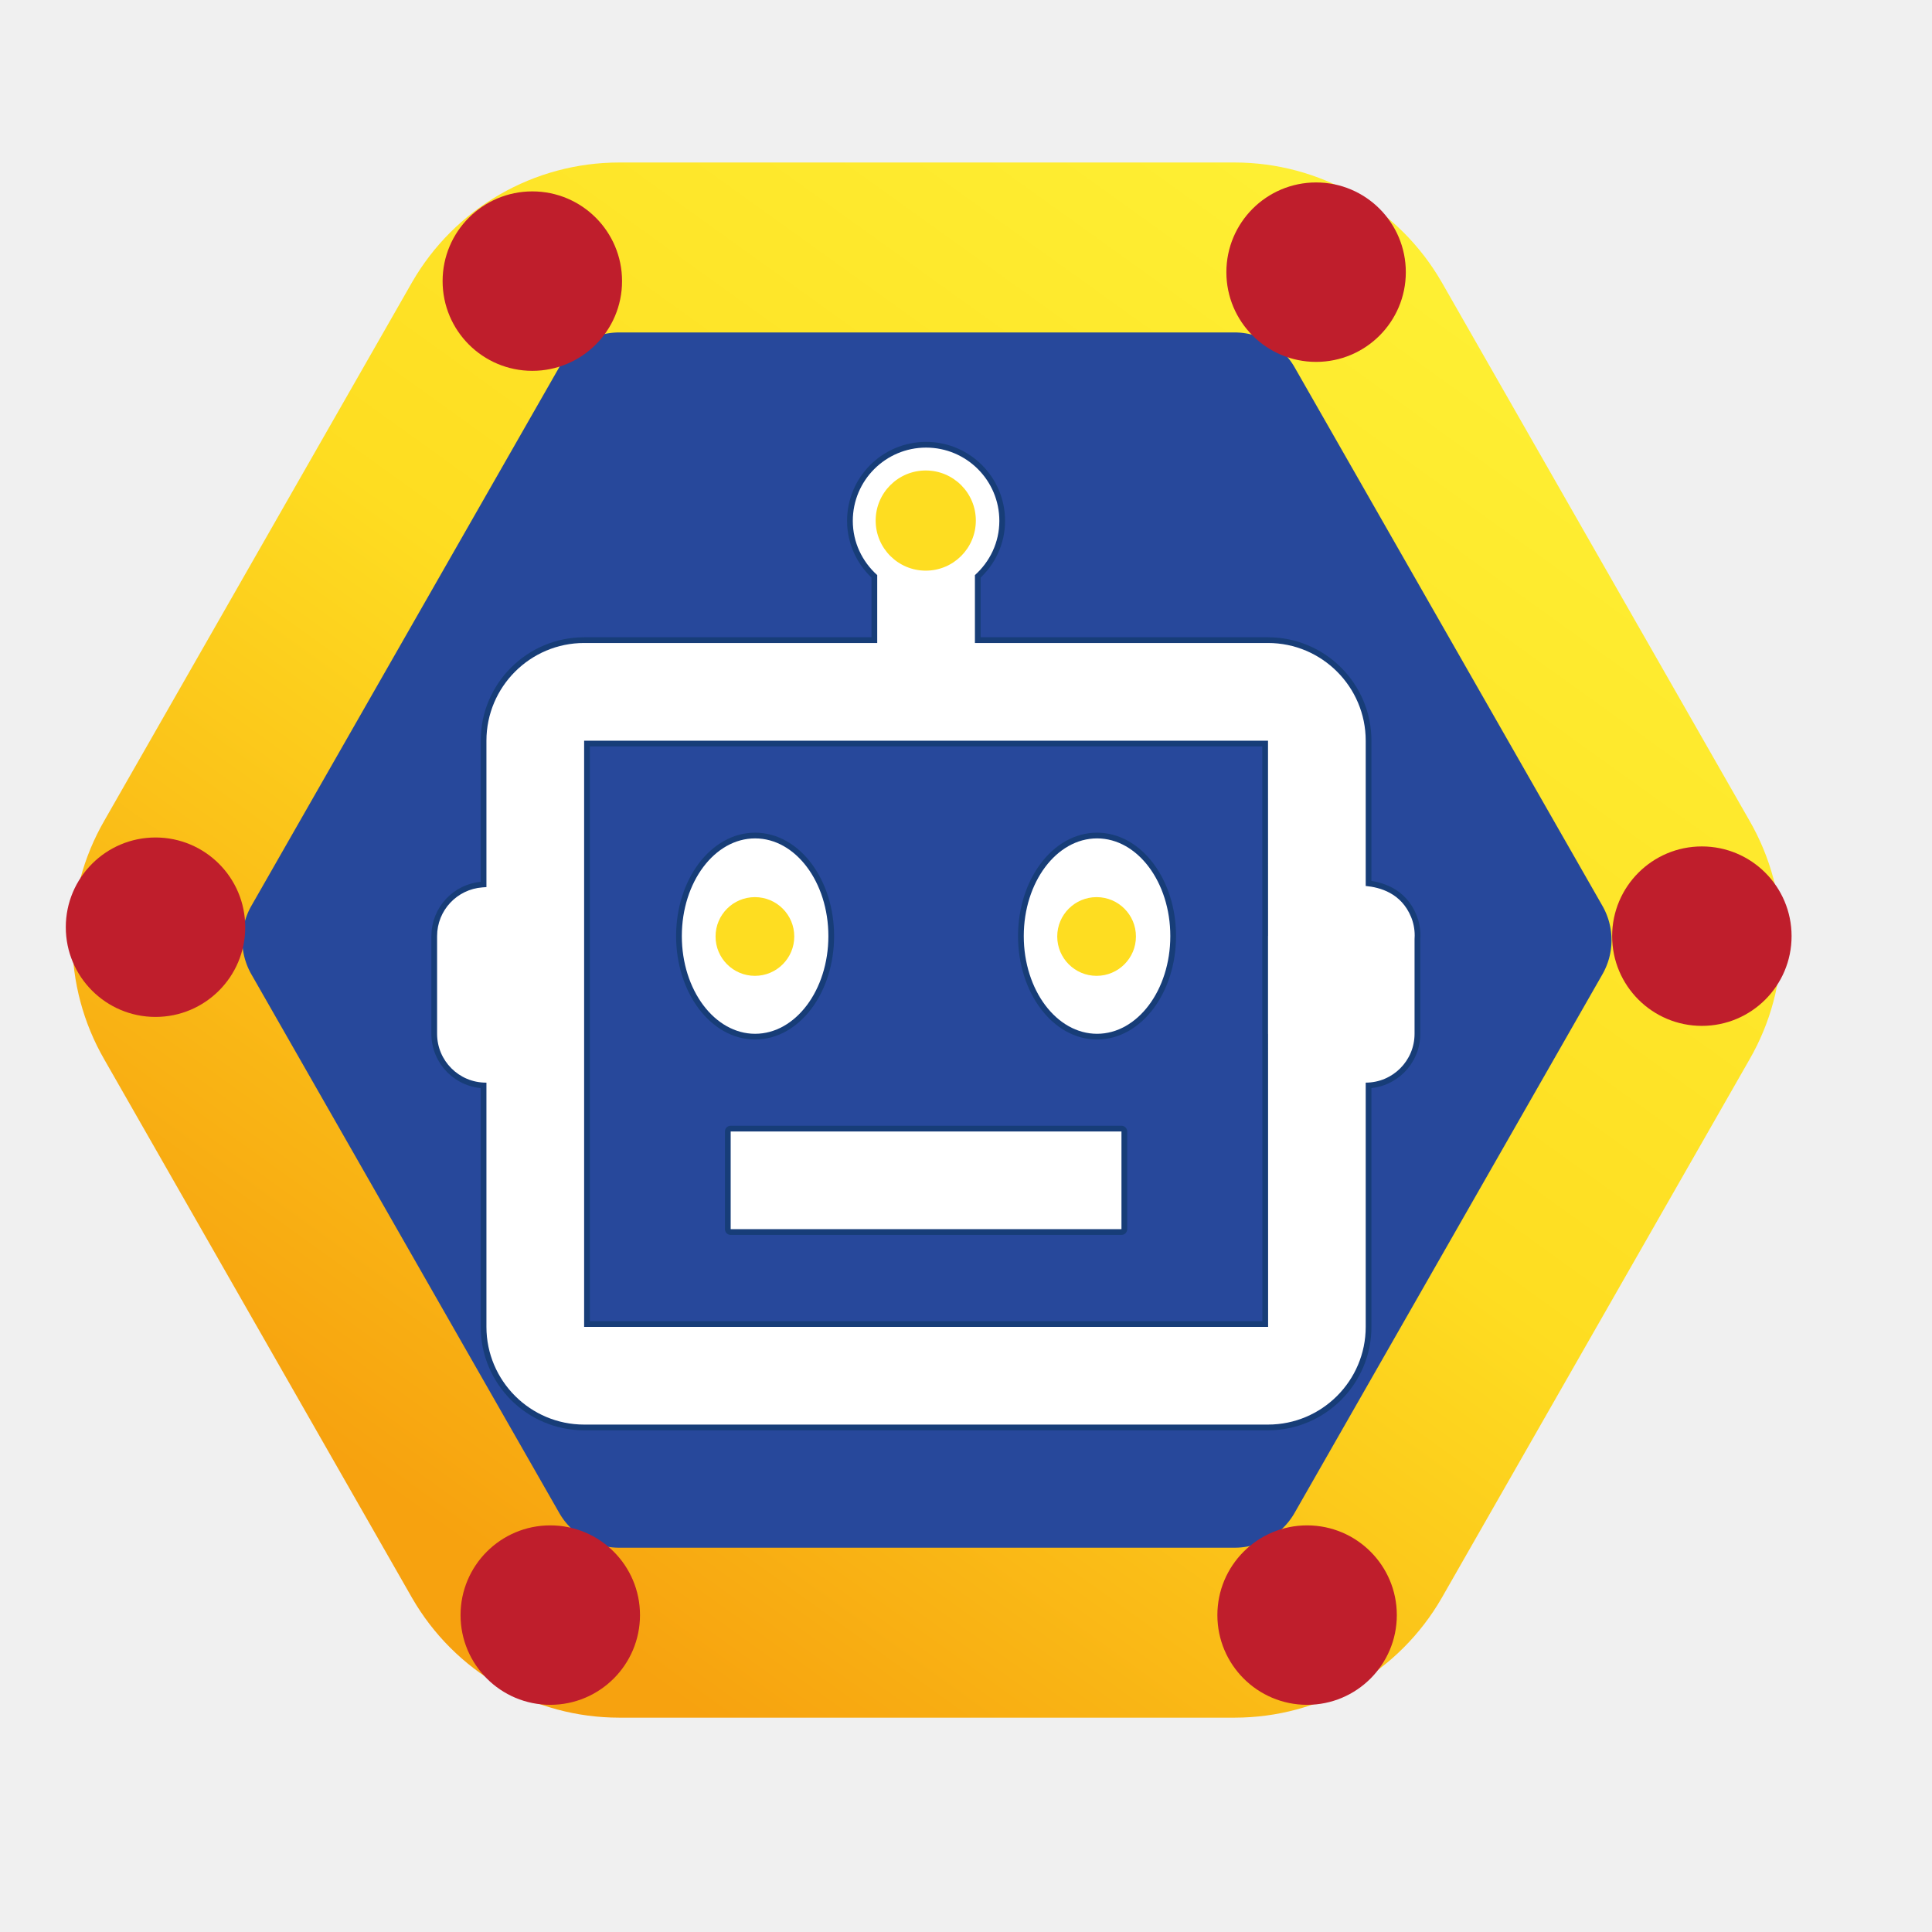
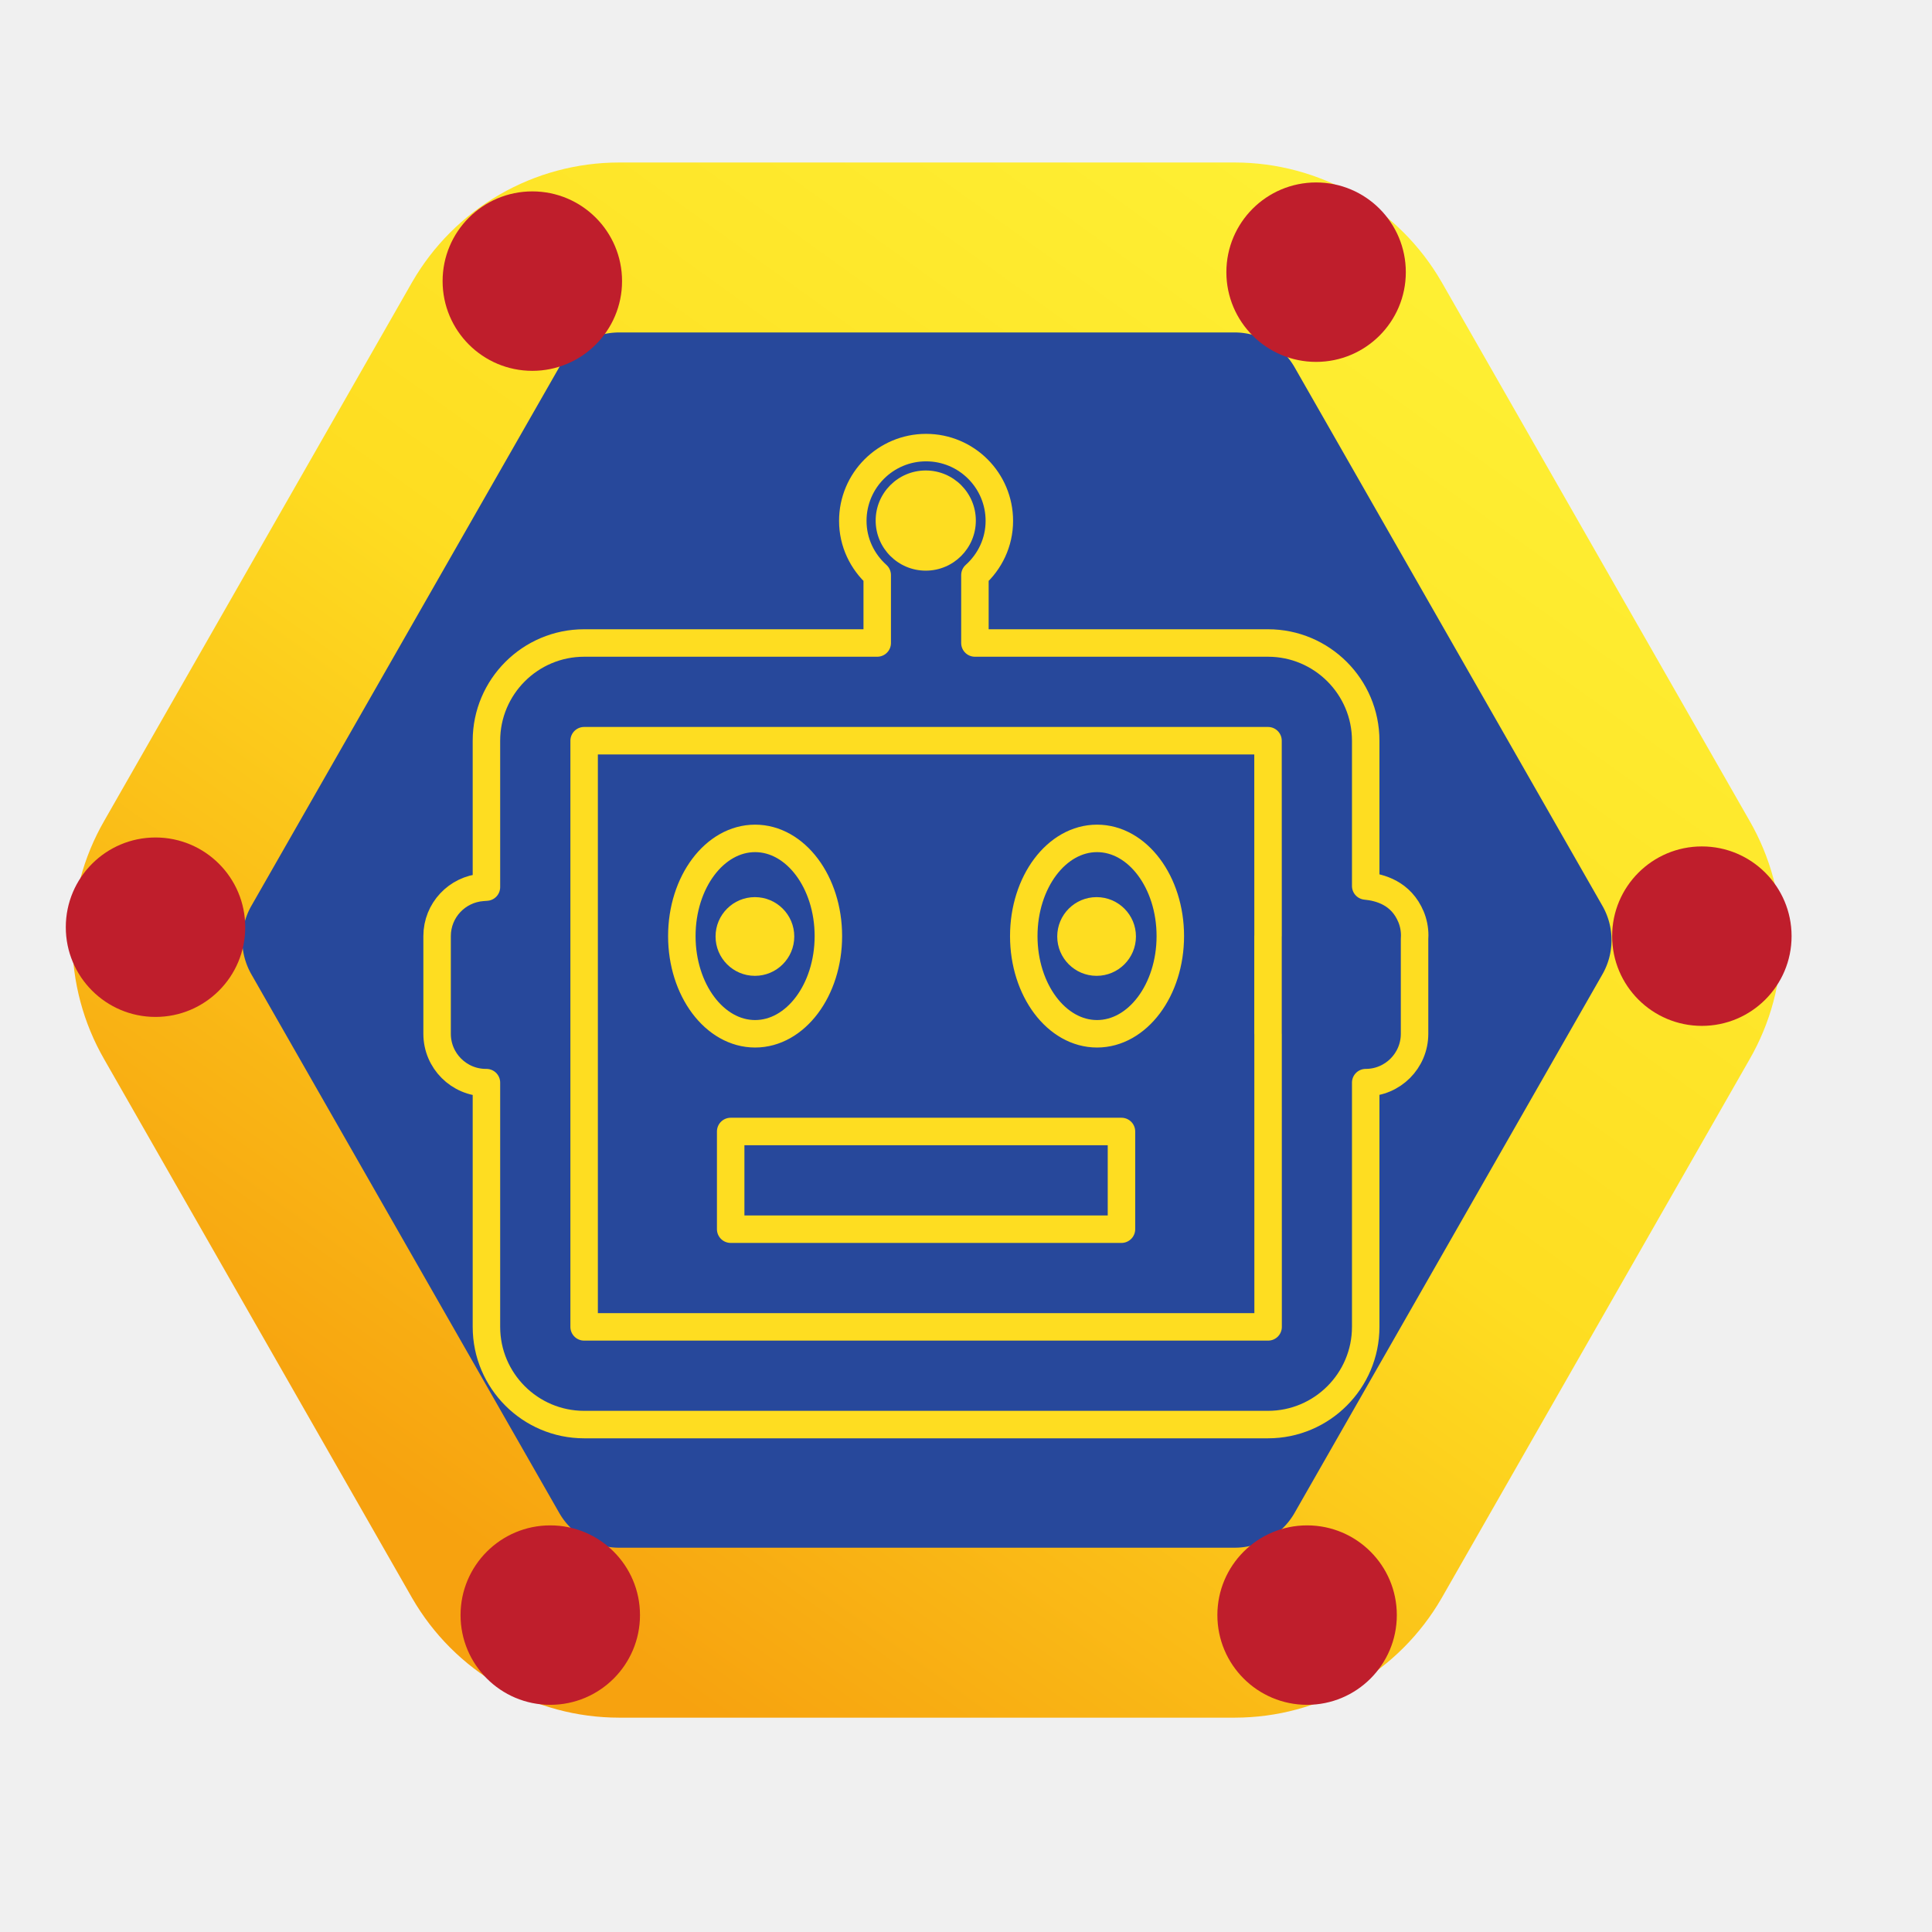
<svg xmlns="http://www.w3.org/2000/svg" width="216" height="216" viewBox="0 0 216 216" fill="none">
  <defs>
    <linearGradient id="tascaBotBorder" x1="153.052" y1="27.668" x2="49.815" y2="171.484" gradientUnits="userSpaceOnUse">
      <stop stop-color="#FEEF33" />
      <stop offset="0.49" stop-color="#FEDD21" />
      <stop offset="1" stop-color="#F7A20F" />
    </linearGradient>
  </defs>
  <path d="M138.052 27.668H69.205C66.186 27.671 63.222 28.468 60.609 29.978C57.995 31.488 55.825 33.658 54.316 36.272L19.892 96.498C18.382 99.114 17.586 102.081 17.586 105.102C17.586 108.122 18.382 111.09 19.892 113.706L54.316 173.932C55.825 176.545 57.995 178.716 60.609 180.226C63.222 181.736 66.186 182.533 69.205 182.536H138.052C141.071 182.533 144.035 181.736 146.648 180.226C149.262 178.716 151.432 176.545 152.941 173.932L187.365 113.706C188.875 111.09 189.671 108.122 189.671 105.102C189.671 102.081 188.875 99.114 187.365 96.498L152.941 36.272C151.432 33.658 149.262 31.488 146.648 29.978C144.035 28.468 141.071 27.671 138.052 27.668Z" fill="#27489B" stroke="url(#tascaBotBorder)" stroke-width="19" stroke-linecap="round" stroke-linejoin="round" />
  <circle cx="147.141" cy="30.429" r="10.031" fill="#BF1E2C" />
  <circle cx="190.27" cy="104.663" r="10.031" fill="#BF1E2C" />
  <circle cx="146.135" cy="180.57" r="10.031" fill="#BF1E2C" />
  <circle cx="61.521" cy="180.57" r="10.031" fill="#BF1E2C" />
  <circle cx="17.387" cy="103.663" r="10.031" fill="#BF1E2C" />
  <circle cx="59.515" cy="31.429" r="10.031" fill="#BF1E2C" />
-   <g transform="translate(38 162) scale(.128 -.128)" fill="#FFFFFF" stroke="#173D78" stroke-width="10" stroke-linejoin="round" paint-order="stroke fill">
+   <g transform="translate(38 162) scale(.128 -.128)" fill="none" stroke="#FEDD21" stroke-width="24" stroke-linecap="round" stroke-linejoin="round">
    <path d="M935.595 464.768c-8.619 20.821-27.093 25.813-39.595 27.008v126.891c0 47.061-38.272 85.333-85.333 85.333h-256v59.307c13.013 11.691 21.333 28.501 21.333 47.36 0 35.346-28.654 64-64 64s-64-28.654-64-64v0c0-18.859 8.32-35.669 21.333-47.36v-59.307h-256c-47.061 0-85.333-38.272-85.333-85.333v-127.872l-3.499-0.256c-22.199-1.651-39.585-20.063-39.595-42.538v-85.334c0-23.564 19.103-42.667 42.667-42.667v0h0.427v-213.333c0-47.061 38.272-85.333 85.333-85.333h597.333c47.061 0 85.333 38.272 85.333 85.333v213.333c23.564 0 42.667 19.103 42.667 42.667v0 82.688c0.075 0.951 0.118 2.058 0.118 3.176 0 5.855-1.172 11.436-3.295 16.521l0.105-0.284zM213.333 106.667v512h597.333l0.043-170.496-0.043-0.171v-85.333l0.043-0.213 0.043-255.787h-597.419zM426.667 448c0-47.128-28.654-85.333-64-85.333s-64 38.205-64 85.333c0 47.128 28.654 85.333 64 85.333s64-38.205 64-85.333zM725.333 448c0-47.128-28.654-85.333-64-85.333s-64 38.205-64 85.333c0 47.128 28.654 85.333 64 85.333s64-38.205 64-85.333zM341.333 277.333h341.333v-85.333h-341.333z" />
  </g>
  <circle cx="103.5" cy="58.2" r="5.6" fill="#FEDD21" />
  <circle cx="84.4" cy="104.7" r="4.4" fill="#FEDD21" />
  <circle cx="122.6" cy="104.7" r="4.4" fill="#FEDD21" />
</svg>
